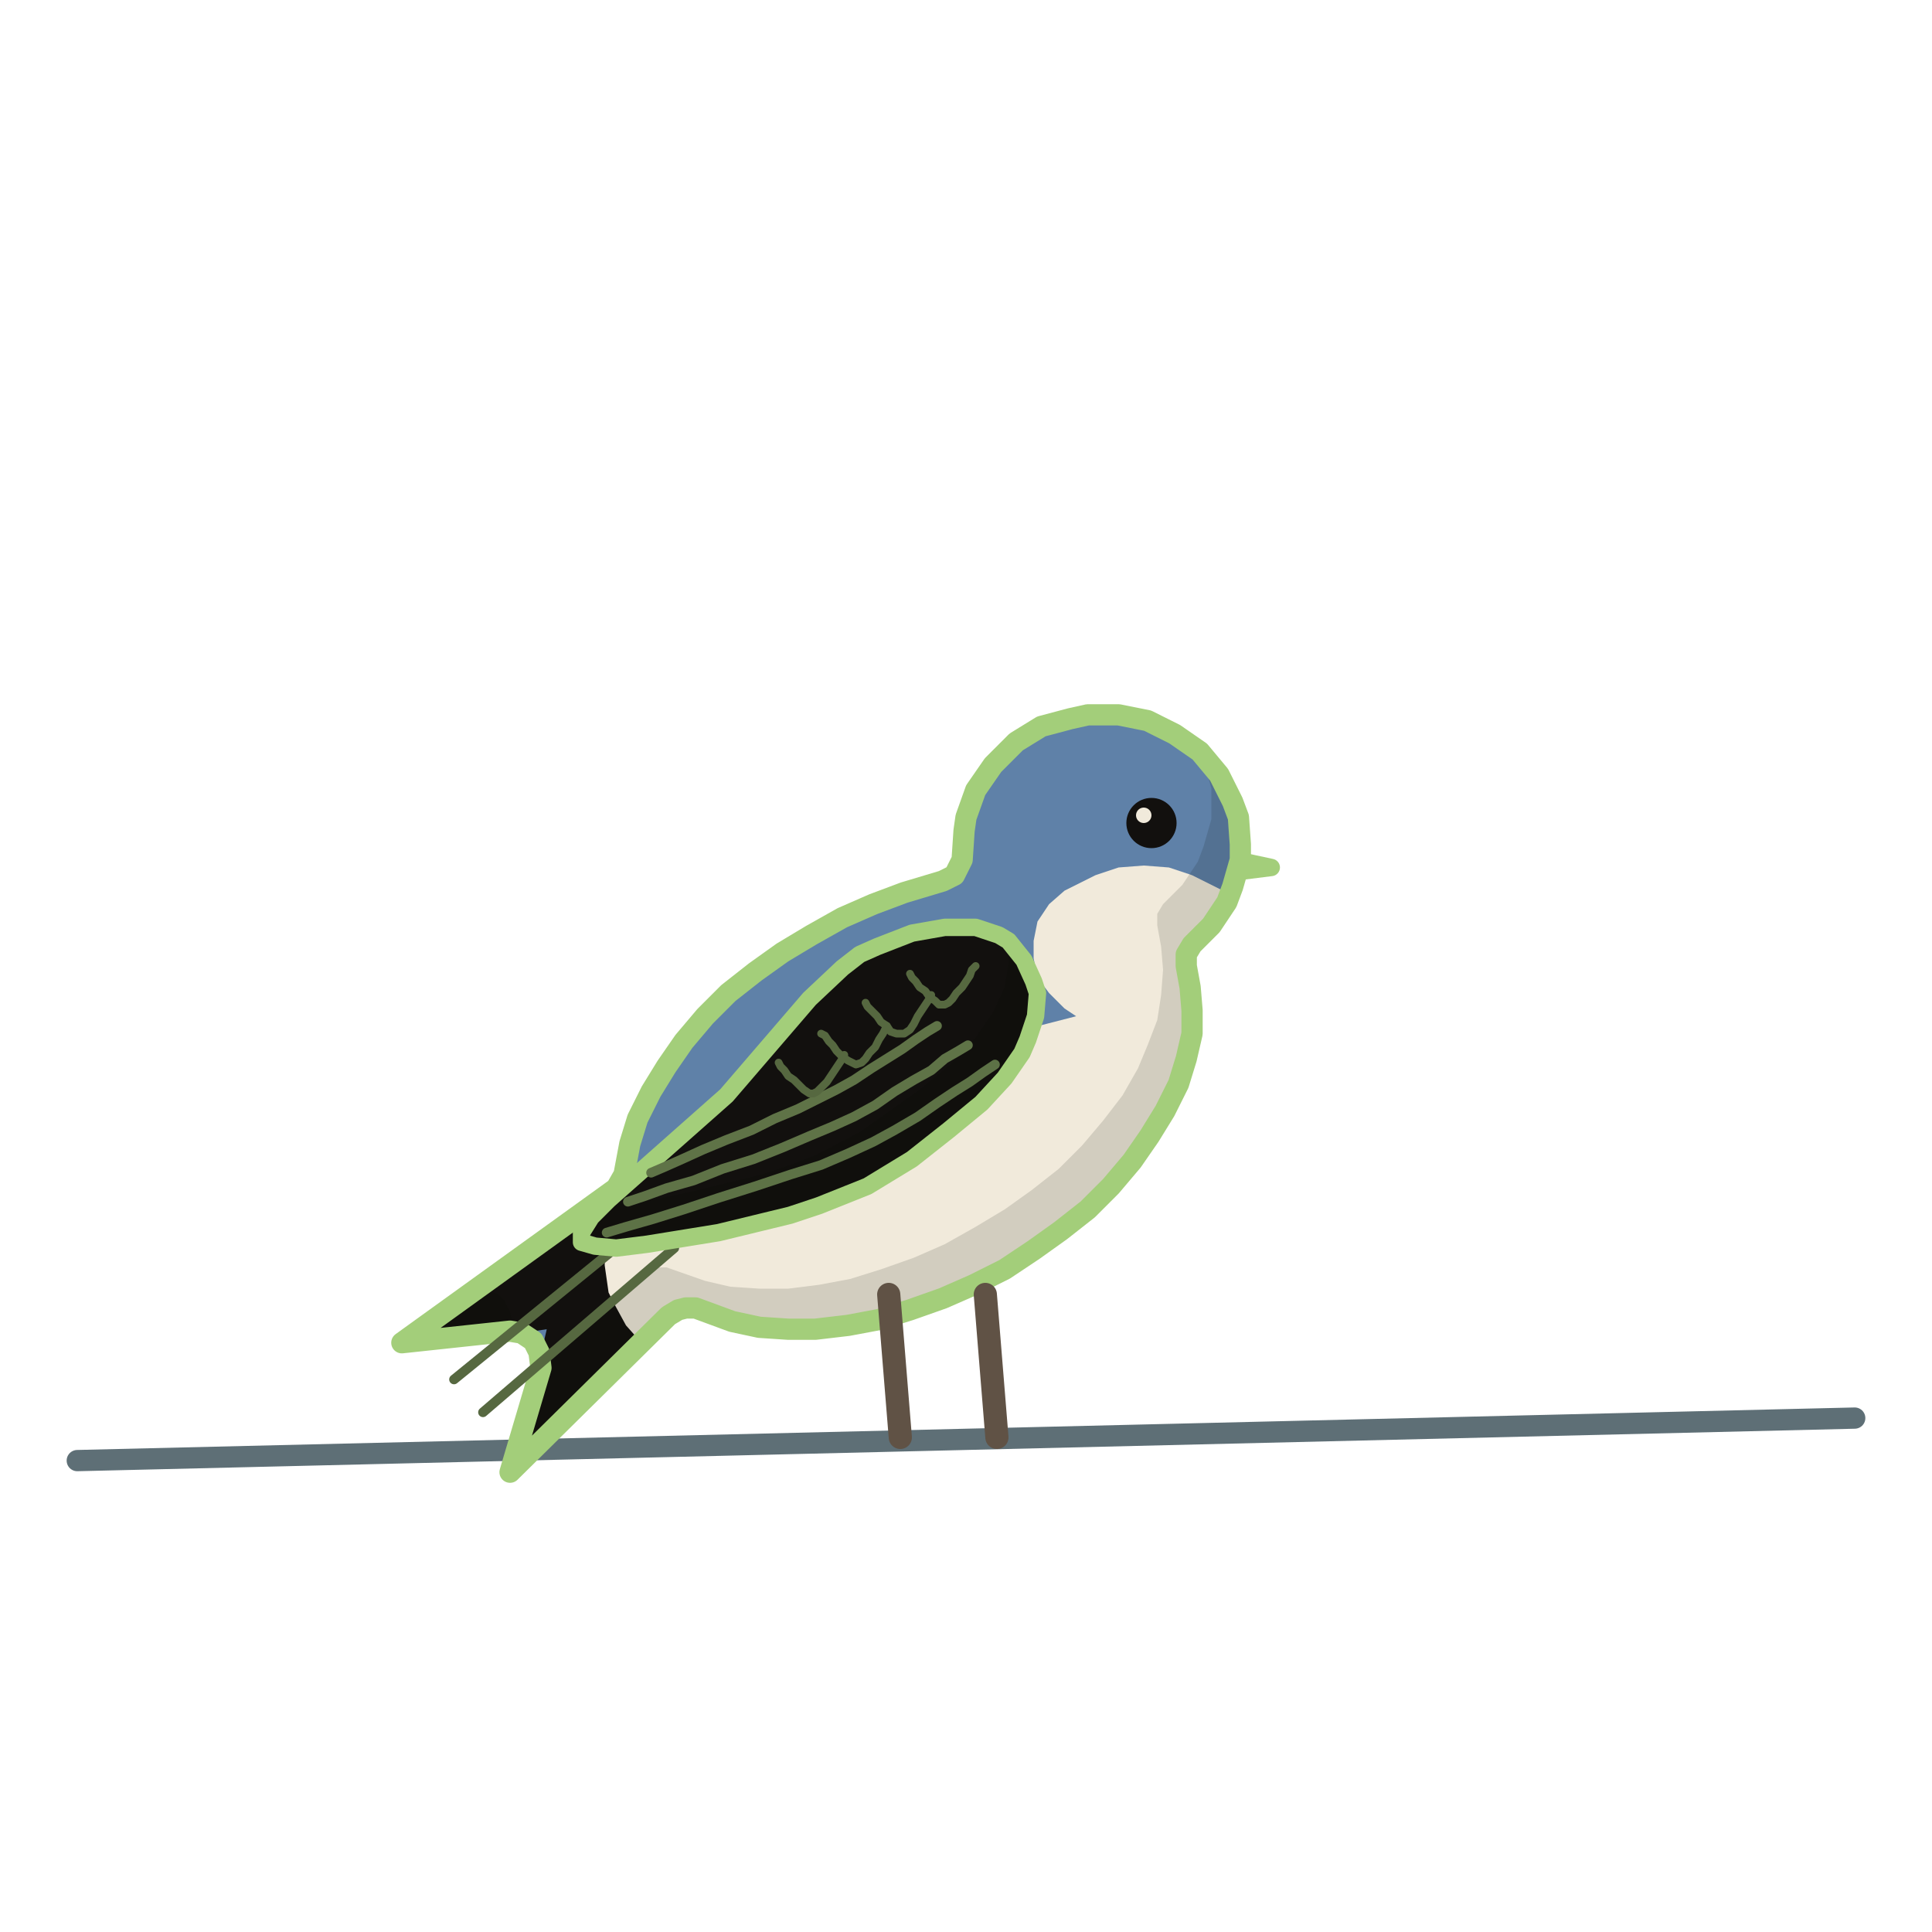
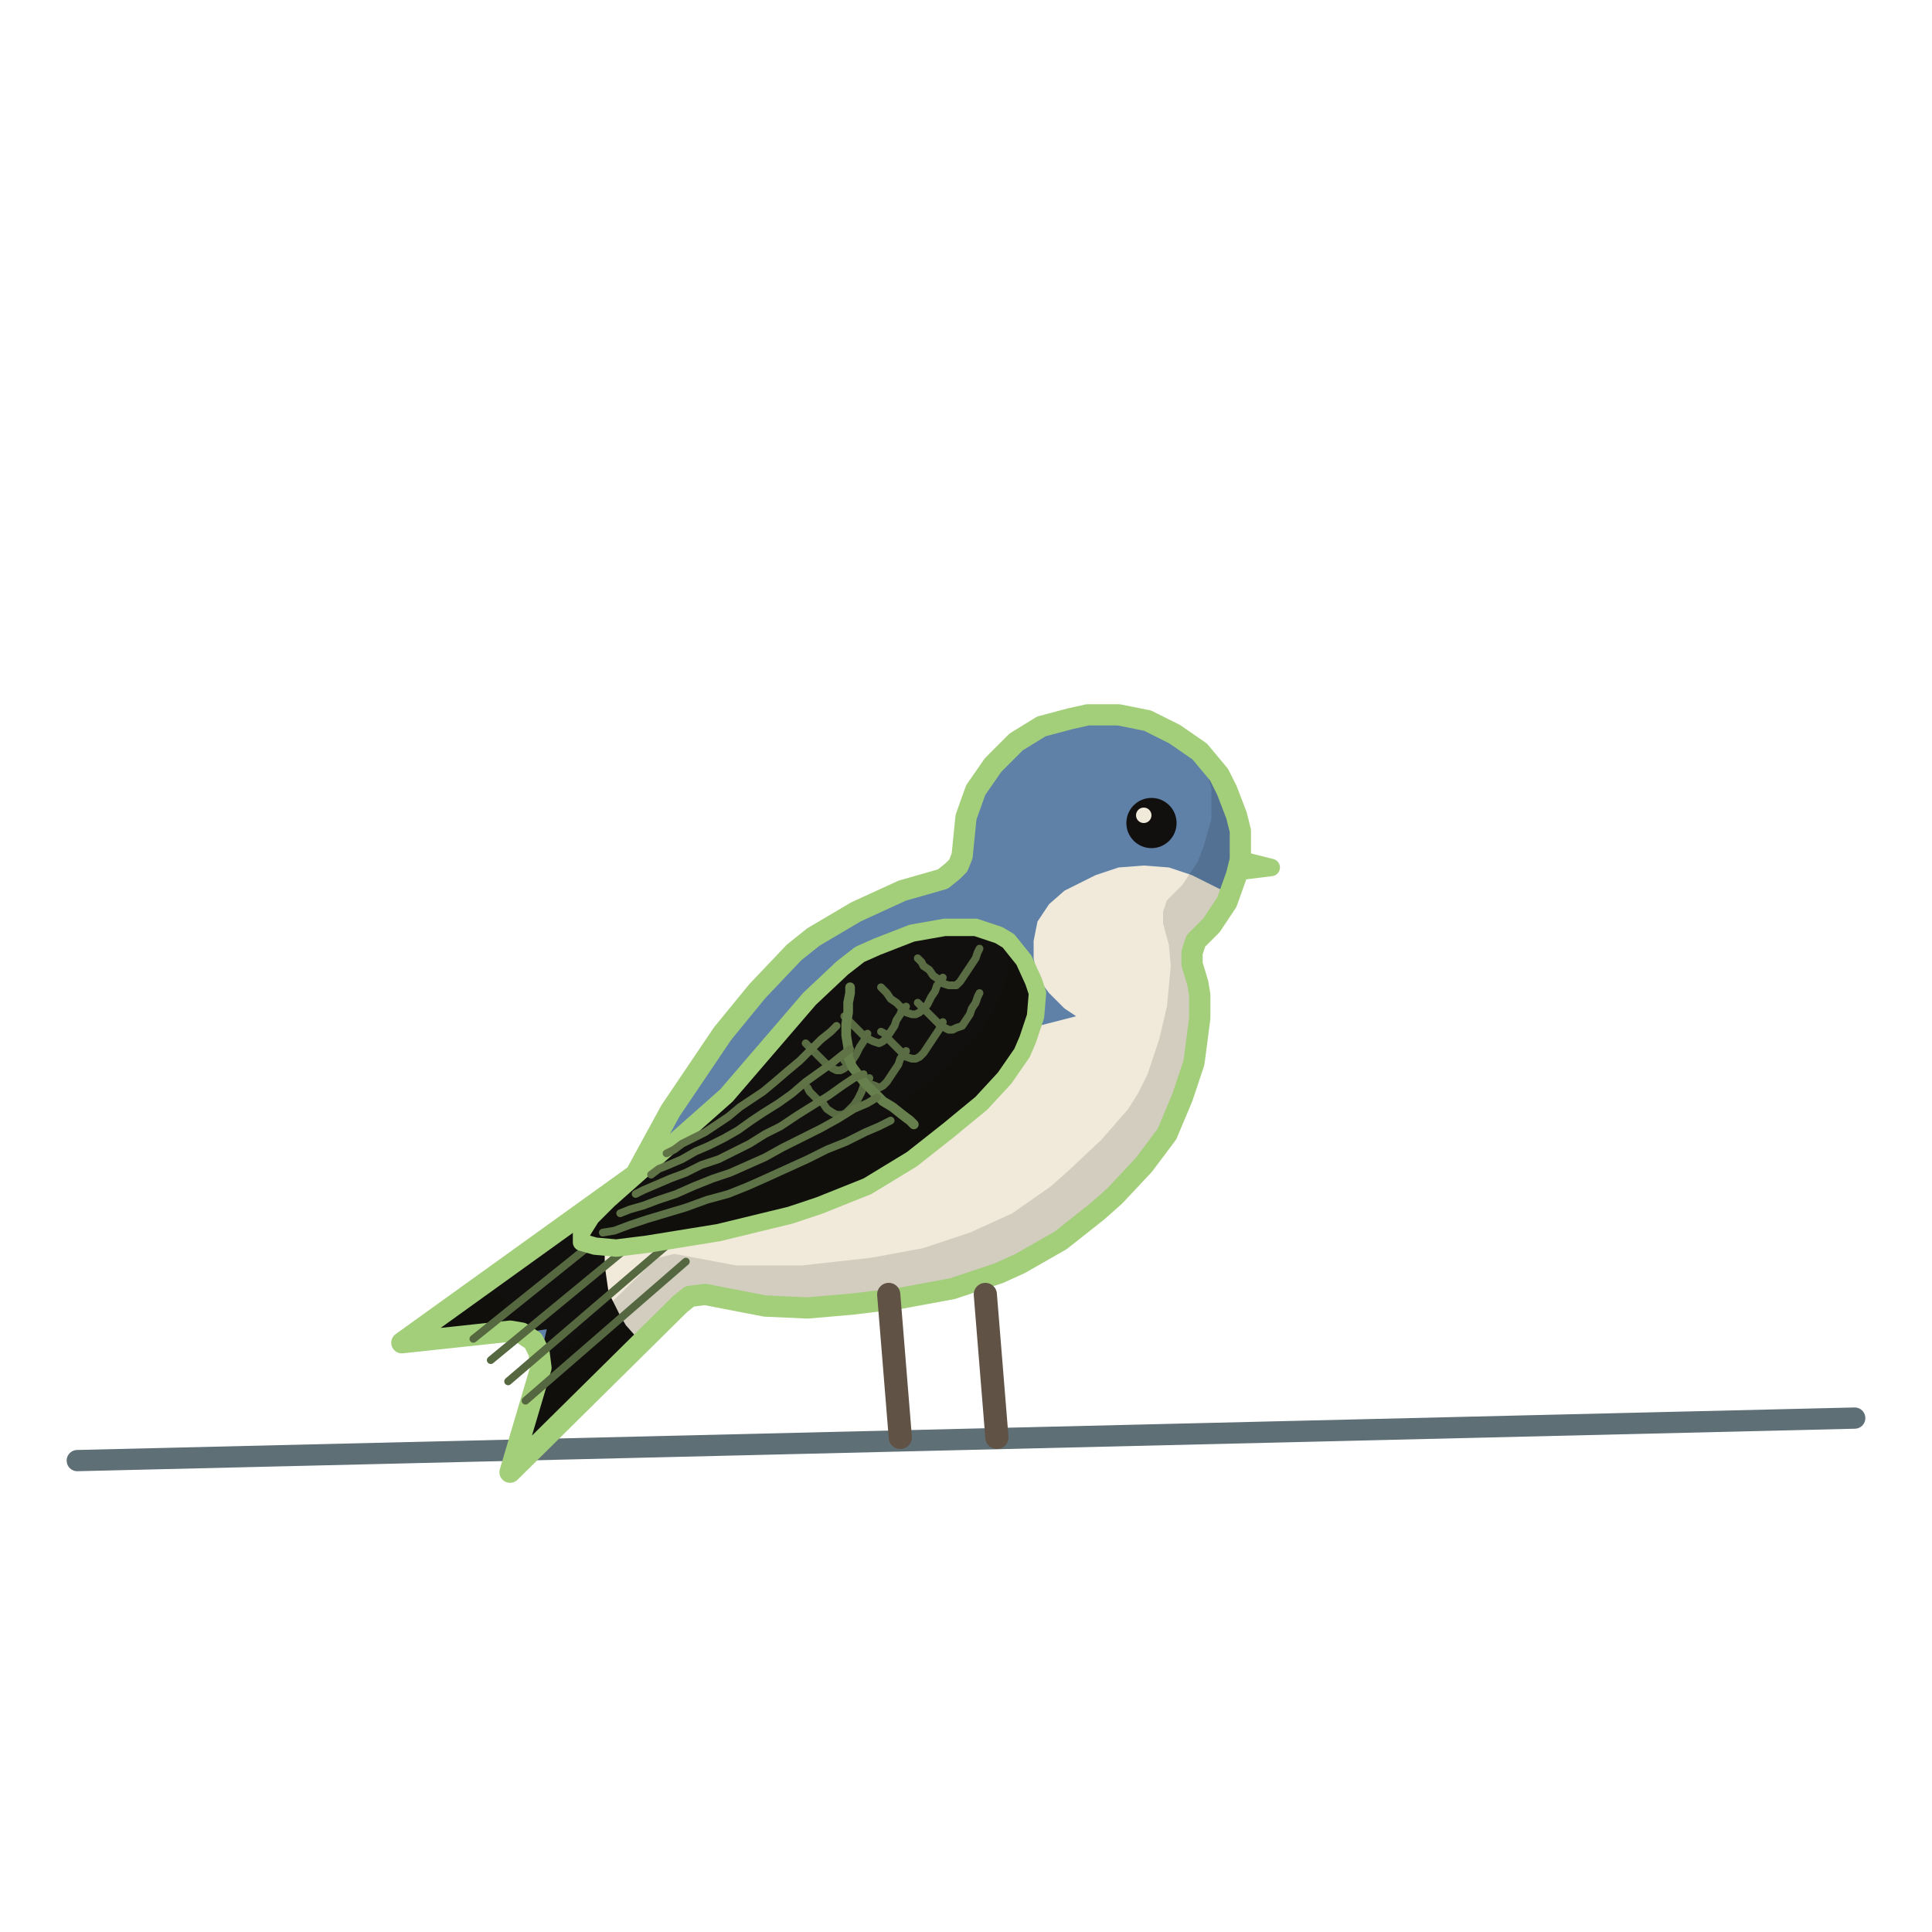
<svg xmlns="http://www.w3.org/2000/svg" width="100" height="100" viewBox="0 0 100 100">
  <g stroke-linecap="round" stroke-linejoin="round">
    <path d="M4,75.6 L96,73.4" fill="none" stroke="#5E6F76" stroke-width="1.1" />
-     <path d="M60.2,43.7 L65.8,44.9 L60.2,45.6 Z" fill="#6E5A4E" stroke="none" />
-     <path d="M60.2,45.6 L60.2,43.7 L65.8,44.9 Z" fill="#020A06" fill-opacity="0.13" stroke="none" />
-     <path d="M60.2,43.7 L65.8,44.9 L60.2,45.6 Z" fill="none" stroke="#A3CE7A" stroke-width="0.9" />
-     <path d="M20.8,69.5 L31.9,61.5 L32.3,60.8 L32.6,59.2 L33,57.9 L33.7,56.5 L34.5,55.2 L35.4,53.9 L36.5,52.6 L37.7,51.4 L39.1,50.3 L40.5,49.3 L42,48.4 L43.6,47.5 L45.2,46.8 L46.8,46.2 L48.8,45.6 L49.4,45.3 L49.6,44.9 L49.8,44.5 L49.9,43 L50,42.3 L50.5,40.9 L51.4,39.6 L52.6,38.4 L53.9,37.6 L55.4,37.2 L56.3,37 L57.9,37 L59.4,37.3 L60.8,38 L62.1,38.9 L63.1,40.1 L63.8,41.5 L64.1,42.3 L64.2,43.7 L64.2,44.5 L63.8,45.9 L63.5,46.7 L62.7,47.9 L61.7,48.9 L61.4,49.4 L61.4,50 L61.6,51.1 L61.7,52.3 L61.7,53.5 L61.4,54.8 L61,56.1 L60.3,57.5 L59.5,58.8 L58.6,60.1 L57.5,61.4 L56.3,62.6 L54.9,63.7 L53.5,64.7 L52,65.7 L50.4,66.5 L48.8,67.2 L47.1,67.8 L45.5,68.3 L43.9,68.6 L42.2,68.8 L40.8,68.8 L39.3,68.7 L37.9,68.4 L36,67.7 L35.5,67.7 L35.1,67.8 L34.6,68.1 L26.4,76.2 L28,70.8 L27.9,70 L27.6,69.4 L27,69 L26.4,68.9 Z" fill="#5F81A8" stroke="none" />
-     <path d="M39.4,63.7 L35.3,67.7 L34.6,68.1 L26.4,76.2 L27.9,70.9 L28,70.1 L28.3,68.8 L27,69 L26.2,68.9 L20.8,69.5 L31.7,61.7 L32.2,61.1 L35.4,58.8 L35.6,58.9 L39.4,63.4 Z" fill="#12100E" stroke="none" />
-     <path d="M63.3,46.1 L63.6,46.4 L63.5,46.7 L62.7,47.9 L61.6,49 L61.4,49.6 L61.4,50.2 L61.6,51.1 L61.7,52.3 L61.6,53.6 L61.4,54.9 L61,56.1 L60.4,57.4 L59.5,58.8 L58.6,60.1 L57.5,61.4 L56.3,62.5 L55,63.6 L53.5,64.7 L52,65.6 L50.4,66.5 L48.8,67.2 L47.2,67.8 L45.5,68.3 L43.8,68.6 L42.3,68.8 L40.8,68.8 L39.2,68.6 L38,68.4 L36.8,68 L36.6,67.3 L36.6,66.4 L36.7,65.5 L37.1,64.5 L37.6,63.5 L38.3,62.5 L39.1,61.5 L41.4,59.4 L44.1,57.4 L47.2,55.6 L48.8,54.8 L52.2,53.5 L55.7,52.6 L55.1,52.2 L54.3,51.4 L53.7,50.6 L53.5,49.6 L53.5,48.7 L53.7,47.7 L54.3,46.8 L55.1,46.1 L56.7,45.3 L57.9,44.9 L59.2,44.8 L60.5,44.9 L61.7,45.3 Z" fill="#F1EADB" stroke="none" />
-     <path d="M41.8,68.8 L40.8,68.8 L39.2,68.6 L37.9,68.4 L36.1,67.7 L35.5,67.7 L35.1,67.8 L34.7,68 L33.2,69.5 L32.4,68.6 L31.8,67.5 L31.5,66.9 L31.3,65.5 L31.3,64.2 L31.6,62.9 L32.2,61.8 L32.6,61.2 L33.5,60.4 L34.6,59.7 L35.9,59.3 L36.5,59.3 L37.8,59.3 L38.5,59.5 L39.1,59.7 L40.3,60.4 L41.3,61.2 L42,62.3 L42.6,63.5 L42.8,64.2 L42.9,65.5 L42.7,66.8 L42.3,68.1 Z" fill="#F1EADB" stroke="none" />
-     <path d="M62.9,46.8 L63.3,47 L62.6,48 L61.7,48.9 L61.4,49.6 L61.4,50.2 L61.6,51.1 L61.7,52.3 L61.7,53 L60.8,53.2 L59.6,53.2 L58.4,53.2 L57.3,52.9 L56.3,52.5 L55.5,51.9 L54.6,50.8 L54.4,50.4 L54.3,49.6 L54.4,48.8 L54.8,48.1 L55.1,47.7 L56.3,46.8 L57.9,46.3 L59.6,46 L61.4,46.3 Z" fill="#F1EADB" stroke="none" />
+     <path d="M60.2,43.7 L63,44.2 L65.8,44.9 L60.2,45.6 Z" fill="#6E5A4E" stroke="none" />
+     <path d="M60.2,45.6 L60.2,43.7 L63,44.2 L65.8,44.9 L63,45.3 Z" fill="#020A06" fill-opacity="0.13" stroke="none" />
+     <path d="M60.2,43.7 L63,44.2 L65.8,44.9 L60.2,45.6 Z" fill="none" stroke="#A3CE7A" stroke-width="0.9" />
+     <path d="M20.8,69.5 L32.9,60.8 L34.7,57.5 L37.4,53.5 L39.2,51.3 L41.1,49.3 L42.1,48.5 L44.3,47.2 L46.7,46.1 L48.8,45.5 L49.3,45.1 L49.6,44.8 L49.8,44.3 L50,42.3 L50.5,40.9 L51.4,39.6 L52.6,38.4 L53.9,37.6 L55.4,37.2 L56.3,37 L57.9,37 L59.4,37.3 L60.8,38 L62.1,38.9 L63.1,40.1 L63.5,40.9 L64,42.2 L64.2,43 L64.2,44.5 L64,45.3 L63.5,46.7 L62.7,47.9 L61.9,48.7 L61.7,49.3 L61.7,49.9 L62,50.9 L62.1,51.5 L62.1,52.7 L61.8,55 L61.2,56.8 L60.4,58.7 L59.2,60.3 L57.7,61.9 L56.8,62.7 L54.9,64.2 L52.8,65.4 L51.7,65.9 L49.3,66.7 L46.6,67.2 L44.1,67.5 L41.8,67.7 L39.6,67.6 L36.5,67 L35.7,67.1 L35.2,67.5 L26.4,76.2 L28,70.8 L27.9,70 L27.6,69.4 L27,69 L26.4,68.9 Z" fill="#5F81A8" stroke="none" />
+     <path d="M39.4,63.7 L35.9,67.1 L35.2,67.5 L26.4,76.2 L27.9,70.9 L28,70.1 L28.3,68.8 L27,69 L26.2,68.9 L20.8,69.5 L32.6,61 L33.2,60.4 L35.4,58.8 L35.6,58.9 L39.4,63.4 Z" fill="#12100E" stroke="none" />
+     <path d="M63.3,46.1 L63.6,46.4 L63.5,46.6 L62.7,47.9 L61.9,48.7 L61.7,49.3 L61.7,49.9 L62,50.9 L62.1,51.5 L62,53.4 L61.5,55.9 L60.9,57.7 L60.4,58.7 L59.2,60.3 L57.7,62 L55.9,63.5 L53.8,64.9 L51.7,65.9 L49.3,66.7 L46.7,67.2 L44.1,67.5 L41.8,67.7 L39.6,67.6 L36.6,67.1 L36.6,66.4 L36.7,65.5 L37.1,64.5 L37.6,63.5 L38.3,62.5 L40.2,60.4 L42.7,58.4 L45.6,56.5 L48.8,54.8 L52.2,53.5 L55.7,52.6 L55.1,52.2 L54.3,51.4 L53.7,50.6 L53.5,49.6 L53.5,48.7 L53.7,47.7 L54.3,46.8 L55.1,46.1 L56.7,45.3 L57.9,44.9 L59.2,44.8 L60.5,44.9 L61.7,45.3 Z" fill="#F1EADB" stroke="none" />
+     <path d="M42.4,67.7 L40.7,67.6 L38.5,67.4 L36.5,67 L36.1,67 L35.3,67.4 L33.2,69.5 L32.4,68.6 L32.1,68.1 L31.5,66.9 L31.4,66.2 L31.3,65.5 L31.3,64.2 L31.6,62.9 L31.9,62.3 L32.2,61.8 L33,60.8 L33.5,60.4 L34.6,59.7 L35.9,59.3 L37.2,59.3 L37.8,59.3 L39.1,59.7 L40.3,60.4 L40.8,60.8 L41.7,61.8 L42.4,62.9 L42.6,63.5 L42.9,64.9 L42.8,66.2 Z" fill="#F1EADB" stroke="none" />
+     <path d="M62.9,46.8 L63.3,47 L62.7,47.9 L61.9,48.7 L61.7,49.4 L61.7,49.9 L62,50.9 L62.1,51.5 L62.1,52.8 L60.2,53.2 L59,53.2 L57.9,53 L56.8,52.7 L55.9,52.2 L55.1,51.6 L54.6,50.8 L54.4,50.4 L54.3,49.6 L54.4,48.8 L54.8,48.1 L55.1,47.7 L56.3,46.8 L57.9,46.3 L59.6,46 L61.4,46.3 Z" fill="#F1EADB" stroke="none" />
    <path d="M20.8,69.5 L24.6,66.8 L25.2,66.8 L25.8,67 L26.1,67.3 L26.4,67.9 L26.5,68.4 L26.4,68.9 Z" fill="#020A06" fill-opacity="0.13" stroke="none" />
-     <path d="M26.4,76.1 L27.9,71.1 L33.1,66 L33.4,65.7 L33.9,65.6 L34.5,65.6 L36.5,66.3 L37.8,66.6 L39.3,66.7 L40.8,66.7 L42.4,66.5 L44,66.2 L45.6,65.7 L47.3,65.1 L48.9,64.4 L50.5,63.5 L52,62.6 L53.4,61.6 L54.8,60.5 L56,59.3 L57.1,58 L58.1,56.7 L58.9,55.3 L59.4,54.1 L59.9,52.8 L60.1,51.5 L60.2,50.2 L60.1,49 L59.9,47.9 L59.9,47.3 L60.2,46.8 L61.2,45.8 L62,44.6 L62.3,43.8 L62.7,42.4 L62.7,40.8 L62.5,40.1 L62.1,39 L63.1,40.2 L63.8,41.6 L64.2,43 L64.2,44.5 L64.1,45.2 L63.8,46 L63.1,47.3 L62.6,48 L61.7,48.9 L61.4,49.4 L61.4,50 L61.6,51.1 L61.7,52.3 L61.7,53.5 L61.4,54.9 L60.9,56.2 L60.3,57.5 L59.5,58.8 L58.6,60.1 L57.5,61.4 L56.3,62.6 L54.9,63.7 L53.5,64.7 L52,65.6 L50.4,66.5 L48.8,67.2 L47.1,67.8 L45.5,68.3 L43.9,68.6 L42.3,68.8 L40.8,68.8 L39.3,68.7 L38,68.4 L36,67.7 L35.4,67.7 L34.9,67.8 L34.6,68.1 Z" fill="#020A06" fill-opacity="0.13" stroke="none" />
-     <path d="M20.8,69.5 L31.9,61.5 L32.3,60.8 L32.6,59.2 L33,57.9 L33.7,56.5 L34.5,55.2 L35.4,53.9 L36.5,52.6 L37.7,51.4 L39.1,50.3 L40.5,49.3 L42,48.4 L43.6,47.5 L45.2,46.8 L46.8,46.2 L48.8,45.6 L49.4,45.3 L49.6,44.9 L49.8,44.5 L49.9,43 L50,42.3 L50.5,40.9 L51.4,39.6 L52.6,38.4 L53.9,37.6 L55.4,37.2 L56.3,37 L57.9,37 L59.4,37.3 L60.8,38 L62.1,38.9 L63.1,40.1 L63.8,41.5 L64.1,42.3 L64.2,43.7 L64.2,44.5 L63.8,45.9 L63.5,46.7 L62.7,47.9 L61.7,48.9 L61.4,49.4 L61.4,50 L61.6,51.1 L61.7,52.3 L61.7,53.5 L61.4,54.8 L61,56.1 L60.3,57.5 L59.5,58.8 L58.6,60.1 L57.5,61.4 L56.3,62.6 L54.9,63.7 L53.5,64.7 L52,65.7 L50.4,66.5 L48.8,67.2 L47.1,67.8 L45.5,68.3 L43.9,68.6 L42.2,68.8 L40.8,68.8 L39.3,68.7 L37.9,68.4 L36,67.7 L35.5,67.7 L35.1,67.8 L34.6,68.1 L26.4,76.2 L28,70.8 L27.9,70 L27.6,69.4 L27,69 L26.4,68.9 Z" fill="none" stroke="#A3CE7A" stroke-width="1.1" />
-     <path d="M34.9,64.6 L25,73.1" fill="none" stroke="#566840" stroke-width="0.5" />
-     <path d="M33.7,63.1 L23.5,71.4" fill="none" stroke="#566840" stroke-width="0.5" />
+     <path d="M26.4,76.1 L27.9,71.1 L33.7,65.4 L34.1,65.1 L34.9,64.9 L38.1,65.5 L41.5,65.5 L45.1,65.1 L47.8,64.6 L50.2,63.8 L52.4,62.8 L54.4,61.4 L55.3,60.6 L57,59 L58.4,57.4 L58.9,56.6 L59.4,55.6 L60,53.8 L60.4,52.1 L60.6,50 L60.5,48.9 L60.2,47.8 L60.2,47.2 L60.4,46.6 L61.2,45.8 L62,44.6 L62.3,43.8 L62.7,42.4 L62.7,40.8 L62.5,40.1 L62.1,39 L63.1,40.2 L63.8,41.6 L64.2,43 L64.2,44.5 L63.8,45.9 L63.5,46.7 L62.7,47.9 L61.9,48.7 L61.7,49.3 L61.7,49.9 L62,50.9 L62.1,51.5 L62.1,52.7 L61.8,55 L61.2,56.8 L60.4,58.7 L59.9,59.5 L58.5,61.1 L56.8,62.7 L55.9,63.5 L53.9,64.9 L51.7,65.9 L49.3,66.7 L46.6,67.2 L43,67.6 L39.6,67.6 L36.4,67 L35.6,67.2 L35.2,67.5 Z" fill="#020A06" fill-opacity="0.13" stroke="none" />
+     <path d="M20.8,69.5 L32.9,60.8 L34.7,57.5 L37.4,53.5 L39.2,51.3 L41.1,49.3 L42.1,48.5 L44.3,47.2 L46.7,46.1 L48.8,45.5 L49.3,45.1 L49.6,44.8 L49.8,44.3 L50,42.3 L50.5,40.9 L51.4,39.6 L52.6,38.4 L53.9,37.6 L55.4,37.2 L56.3,37 L57.9,37 L59.4,37.3 L60.8,38 L62.1,38.9 L63.1,40.1 L63.5,40.9 L64,42.2 L64.2,43 L64.2,44.5 L64,45.3 L63.5,46.7 L62.7,47.9 L61.9,48.7 L61.7,49.3 L61.7,49.9 L62,50.9 L62.1,51.5 L62.1,52.7 L61.8,55 L61.2,56.8 L60.4,58.7 L59.2,60.3 L57.7,61.9 L56.8,62.7 L54.9,64.2 L52.8,65.4 L51.7,65.9 L49.3,66.7 L46.6,67.2 L44.1,67.5 L41.8,67.7 L39.6,67.6 L36.5,67 L35.7,67.1 L35.2,67.5 L26.4,76.2 L28,70.8 L27.9,70 L27.6,69.4 L27,69 L26.4,68.9 Z" fill="none" stroke="#A3CE7A" stroke-width="1.1" />
+     <path d="M35.5,65.3 L27.2,72.5" fill="none" stroke="#556740" stroke-width="0.4" />
+     <path d="M34.7,64.3 L26.3,71.5" fill="none" stroke="#566840" stroke-width="0.4" />
+     <path d="M33.9,63.4 L25.4,70.4" fill="none" stroke="#566840" stroke-width="0.4" />
+     <path d="M33.1,62.4 L24.5,69.3" fill="none" stroke="#566840" stroke-width="0.4" />
    <path d="M50.5,48 L51.7,48.4 L52.2,48.7 L53,49.7 L53.5,50.8 L53.7,51.4 L53.6,52.6 L53.2,53.8 L52.9,54.5 L52,55.8 L50.8,57.1 L49.1,58.5 L47.2,60 L44.9,61.4 L42.4,62.4 L40.9,62.9 L37.2,63.8 L33.5,64.4 L31.9,64.6 L30.8,64.5 L30.1,64.3 L30.1,63.8 L30.6,63 L31.5,62.1 L37.6,56.7 L41.9,51.7 L43.6,50.1 L44.5,49.4 L45.4,49 L47.2,48.3 L48.9,48 Z" fill="#12100E" stroke="none" />
    <path d="M30.6,63 L31.2,62.4 L33.8,62.1 L35.7,61.7 L39.4,60.8 L40.9,60.3 L42.2,59.8 L44.5,58.6 L47.6,56.4 L49.3,55 L50.5,53.7 L51.4,52.4 L52,51.1 L52.2,49.9 L52.2,49.3 L52,48.6 L52.6,49.2 L53,49.7 L53.5,50.8 L53.7,52 L53.5,53.2 L53.2,53.8 L52.5,55.1 L51.4,56.5 L50,57.8 L48.2,59.3 L46,60.7 L43.7,61.9 L42.4,62.4 L39.1,63.4 L35.3,64.2 L31.9,64.6 L30.8,64.5 L30.1,64.3 L30.1,63.8 Z" fill="#020A06" fill-opacity="0.13" stroke="none" />
    <path d="M50.5,48 L51.7,48.4 L52.2,48.7 L53,49.7 L53.5,50.8 L53.7,51.4 L53.6,52.6 L53.2,53.8 L52.9,54.5 L52,55.8 L50.8,57.1 L49.1,58.5 L47.2,60 L44.9,61.4 L42.4,62.4 L40.9,62.9 L37.2,63.8 L33.5,64.4 L31.9,64.6 L30.8,64.5 L30.1,64.3 L30.1,63.8 L30.6,63 L31.5,62.1 L37.6,56.7 L41.9,51.7 L43.6,50.1 L44.5,49.4 L45.4,49 L47.2,48.3 L48.9,48 Z" fill="none" stroke="#A3CE7A" stroke-width="0.9" />
-     <path d="M51.5,55.1 L50.9,55.5 L50.2,56 L49.4,56.5 L48.5,57.1 L47.5,57.8 L46.3,58.5 L45.2,59.1 L43.9,59.7 L42.5,60.3 L40.9,60.8 L39.1,61.4 L37.2,62 L35.4,62.6 L33.8,63.1 L32.4,63.5 L31.4,63.8" fill="none" stroke="#5D7246" stroke-width="0.5" />
-     <path d="M50.1,54.1 L49.6,54.4 L48.9,54.8 L48.2,55.4 L47.3,55.9 L46.3,56.5 L45.3,57.2 L44.2,57.8 L43.1,58.3 L41.9,58.8 L40.5,59.4 L39,60 L37.4,60.5 L35.9,61.1 L34.5,61.5 L33.4,61.9 L32.5,62.2" fill="none" stroke="#5F7347" stroke-width="0.5" />
-     <path d="M48.5,53.1 L48,53.4 L47.4,53.8 L46.7,54.3 L45.9,54.8 L45.1,55.3 L44.2,55.9 L43.3,56.4 L42.3,56.9 L41.3,57.4 L40.1,57.9 L38.9,58.5 L37.6,59 L36.4,59.5 L35.3,60 L34.4,60.4 L33.7,60.7" fill="none" stroke="#5F7347" stroke-width="0.5" />
-     <path d="M50.5,50 L50.3,50.2 L50.2,50.5 L50,50.8 L49.8,51.1 L49.5,51.4 L49.3,51.7 L49.1,51.9 L48.9,52 L48.6,52 L48.4,51.8 L48.1,51.6 L47.9,51.3 L47.6,51.1 L47.4,50.8 L47.2,50.6 L47.1,50.4" fill="none" stroke="#566840" stroke-width="0.4" />
-     <path d="M48.2,51.5 L48.1,51.7 L47.9,52 L47.7,52.3 L47.5,52.6 L47.3,53 L47.1,53.3 L46.8,53.5 L46.6,53.5 L46.4,53.5 L46.1,53.4 L45.9,53.1 L45.6,52.9 L45.4,52.6 L45.1,52.3 L44.9,52.1 L44.8,51.9" fill="none" stroke="#566840" stroke-width="0.4" />
-     <path d="M45.9,53.1 L45.8,53.3 L45.7,53.5 L45.5,53.8 L45.3,54.2 L45,54.5 L44.8,54.8 L44.6,55 L44.3,55.1 L44.1,55 L43.9,54.9 L43.6,54.7 L43.3,54.4 L43.1,54.1 L42.9,53.9 L42.7,53.6 L42.5,53.5" fill="none" stroke="#566840" stroke-width="0.4" />
-     <path d="M43.7,54.6 L43.6,54.8 L43.4,55.1 L43.2,55.4 L43,55.7 L42.8,56 L42.5,56.3 L42.3,56.5 L42.1,56.6 L41.9,56.6 L41.6,56.4 L41.4,56.2 L41.1,55.9 L40.8,55.7 L40.6,55.4 L40.4,55.2 L40.3,55" fill="none" stroke="#566840" stroke-width="0.4" />
+     <path d="M50.7,49.1 L50.6,49.3 L50.5,49.6 L50.3,49.9 L50.1,50.2 L49.9,50.5 L49.7,50.8 L49.5,51 L49.3,51 L49.1,51 L48.8,50.9 L48.6,50.7 L48.3,50.5 L48.1,50.2 L47.8,50 L47.7,49.8 L47.5,49.6" fill="none" stroke="#596C43" stroke-width="0.4" />
+     <path d="M48.8,50.6 L48.7,50.8 L48.5,51 L48.4,51.3 L48.2,51.6 L48,52 L47.8,52.2 L47.6,52.4 L47.4,52.5 L47.2,52.5 L46.9,52.4 L46.7,52.2 L46.4,51.9 L46.1,51.7 L45.9,51.4 L45.7,51.2 L45.6,51.1" fill="none" stroke="#596C43" stroke-width="0.4" />
+     <path d="M46.9,52.1 L46.7,52.2 L46.6,52.5 L46.4,52.8 L46.3,53.1 L46.1,53.4 L45.9,53.7 L45.7,53.9 L45.5,54 L45.2,53.9 L45,53.8 L44.7,53.6 L44.5,53.4 L44.2,53.1 L44,52.9 L43.8,52.7 L43.7,52.6" fill="none" stroke="#596C43" stroke-width="0.4" />
+     <path d="M44.9,53.5 L44.8,53.7 L44.7,53.9 L44.5,54.2 L44.3,54.6 L44.1,54.9 L43.9,55.1 L43.7,55.3 L43.5,55.4 L43.3,55.4 L43.1,55.3 L42.8,55.1 L42.5,54.8 L42.3,54.6 L42.1,54.4 L41.9,54.2 L41.7,54" fill="none" stroke="#596C43" stroke-width="0.4" />
+     <path d="M50.7,51.4 L50.6,51.6 L50.5,51.9 L50.3,52.2 L50.2,52.5 L50,52.8 L49.8,53.1 L49.5,53.2 L49.3,53.3 L49.1,53.3 L48.9,53.2 L48.6,53 L48.4,52.8 L48.1,52.5 L47.9,52.3 L47.7,52.1 L47.5,51.9" fill="none" stroke="#596C43" stroke-width="0.4" />
+     <path d="M48.8,52.9 L48.7,53.1 L48.6,53.3 L48.4,53.6 L48.2,53.9 L48,54.2 L47.8,54.5 L47.6,54.7 L47.4,54.8 L47.2,54.8 L46.9,54.7 L46.7,54.5 L46.4,54.2 L46.2,54 L45.9,53.7 L45.8,53.5 L45.6,53.4" fill="none" stroke="#596C43" stroke-width="0.4" />
+     <path d="M46.9,54.4 L46.8,54.5 L46.6,54.8 L46.5,55.1 L46.3,55.4 L46.1,55.7 L45.9,56 L45.7,56.2 L45.5,56.3 L45.3,56.2 L45,56.1 L44.8,55.9 L44.5,55.7 L44.2,55.4 L44,55.2 L43.8,55 L43.7,54.9" fill="none" stroke="#596C43" stroke-width="0.4" />
+     <path d="M45,55.8 L44.9,56 L44.7,56.2 L44.6,56.5 L44.4,56.9 L44.2,57.2 L44,57.4 L43.8,57.6 L43.6,57.7 L43.3,57.7 L43.1,57.6 L42.8,57.4 L42.6,57.1 L42.3,56.9 L42.1,56.7 L41.9,56.5 L41.8,56.3" fill="none" stroke="#596C43" stroke-width="0.4" />
+     <path d="M44,51.1 L44,51.4 L43.9,51.9 L43.9,52.4 L43.8,53 L43.8,53.6 L43.9,54.2 L43.9,54.7 L44.1,55.2 L44.4,55.6 L44.8,56.1 L45.2,56.5 L45.7,57 L46.2,57.3 L46.7,57.7 L47.1,58 L47.3,58.2" fill="none" stroke="#677E4D" stroke-width="0.5" />
+     <path d="M46.1,58 L45.5,58.3 L44.8,58.6 L43.8,59.1 L42.8,59.5 L41.8,60 L40.7,60.5 L39.6,61 L38.7,61.4 L37.7,61.8 L36.6,62.1 L35.5,62.5 L34.5,62.8 L33.5,63.1 L32.6,63.4 L31.8,63.7 L31.2,63.8" fill="none" stroke="#5D7246" stroke-width="0.4" />
+     <path d="M45.4,56.8 L44.9,57.1 L44.2,57.4 L43.4,57.9 L42.5,58.4 L41.5,58.9 L40.5,59.4 L39.6,59.9 L38.7,60.3 L37.8,60.7 L36.9,61 L35.9,61.4 L35,61.8 L34.1,62.1 L33.3,62.4 L32.6,62.6 L32.1,62.8" fill="none" stroke="#5F7347" stroke-width="0.4" />
+     <path d="M44.7,55.6 L44.2,55.8 L43.6,56.2 L42.9,56.7 L42.1,57.2 L41.3,57.7 L40.4,58.3 L39.6,58.7 L38.8,59.2 L38,59.6 L37.2,60 L36.3,60.3 L35.5,60.7 L34.7,61 L34,61.3 L33.3,61.6 L32.9,61.8" fill="none" stroke="#5F7347" stroke-width="0.4" />
+     <path d="M44,54.3 L43.6,54.6 L43.1,55 L42.4,55.5 L41.7,56 L41,56.6 L40.3,57.1 L39.5,57.6 L38.9,58 L38.2,58.5 L37.5,58.9 L36.7,59.3 L36,59.6 L35.3,60 L34.6,60.3 L34.1,60.5 L33.7,60.8" fill="none" stroke="#5F7347" stroke-width="0.4" />
+     <path d="M43.3,53.1 L43,53.4 L42.5,53.8 L42,54.3 L41.4,54.9 L40.8,55.4 L40.1,56 L39.5,56.5 L38.9,56.9 L38.3,57.3 L37.7,57.8 L37.1,58.2 L36.5,58.6 L35.9,58.9 L35.3,59.2 L34.9,59.5 L34.5,59.7" fill="none" stroke="#5F7347" stroke-width="0.4" />
    <circle cx="59.6" cy="42.6" r="1.3" fill="#12100E" />
    <circle cx="59.2" cy="42.2" r="0.4" fill="#F1EADB" />
    <path d="M46,67 L46.6,74.4" fill="none" stroke="#605245" stroke-width="1.2" />
    <path d="M51,67 L51.6,74.4" fill="none" stroke="#605245" stroke-width="1.2" />
  </g>
</svg>
